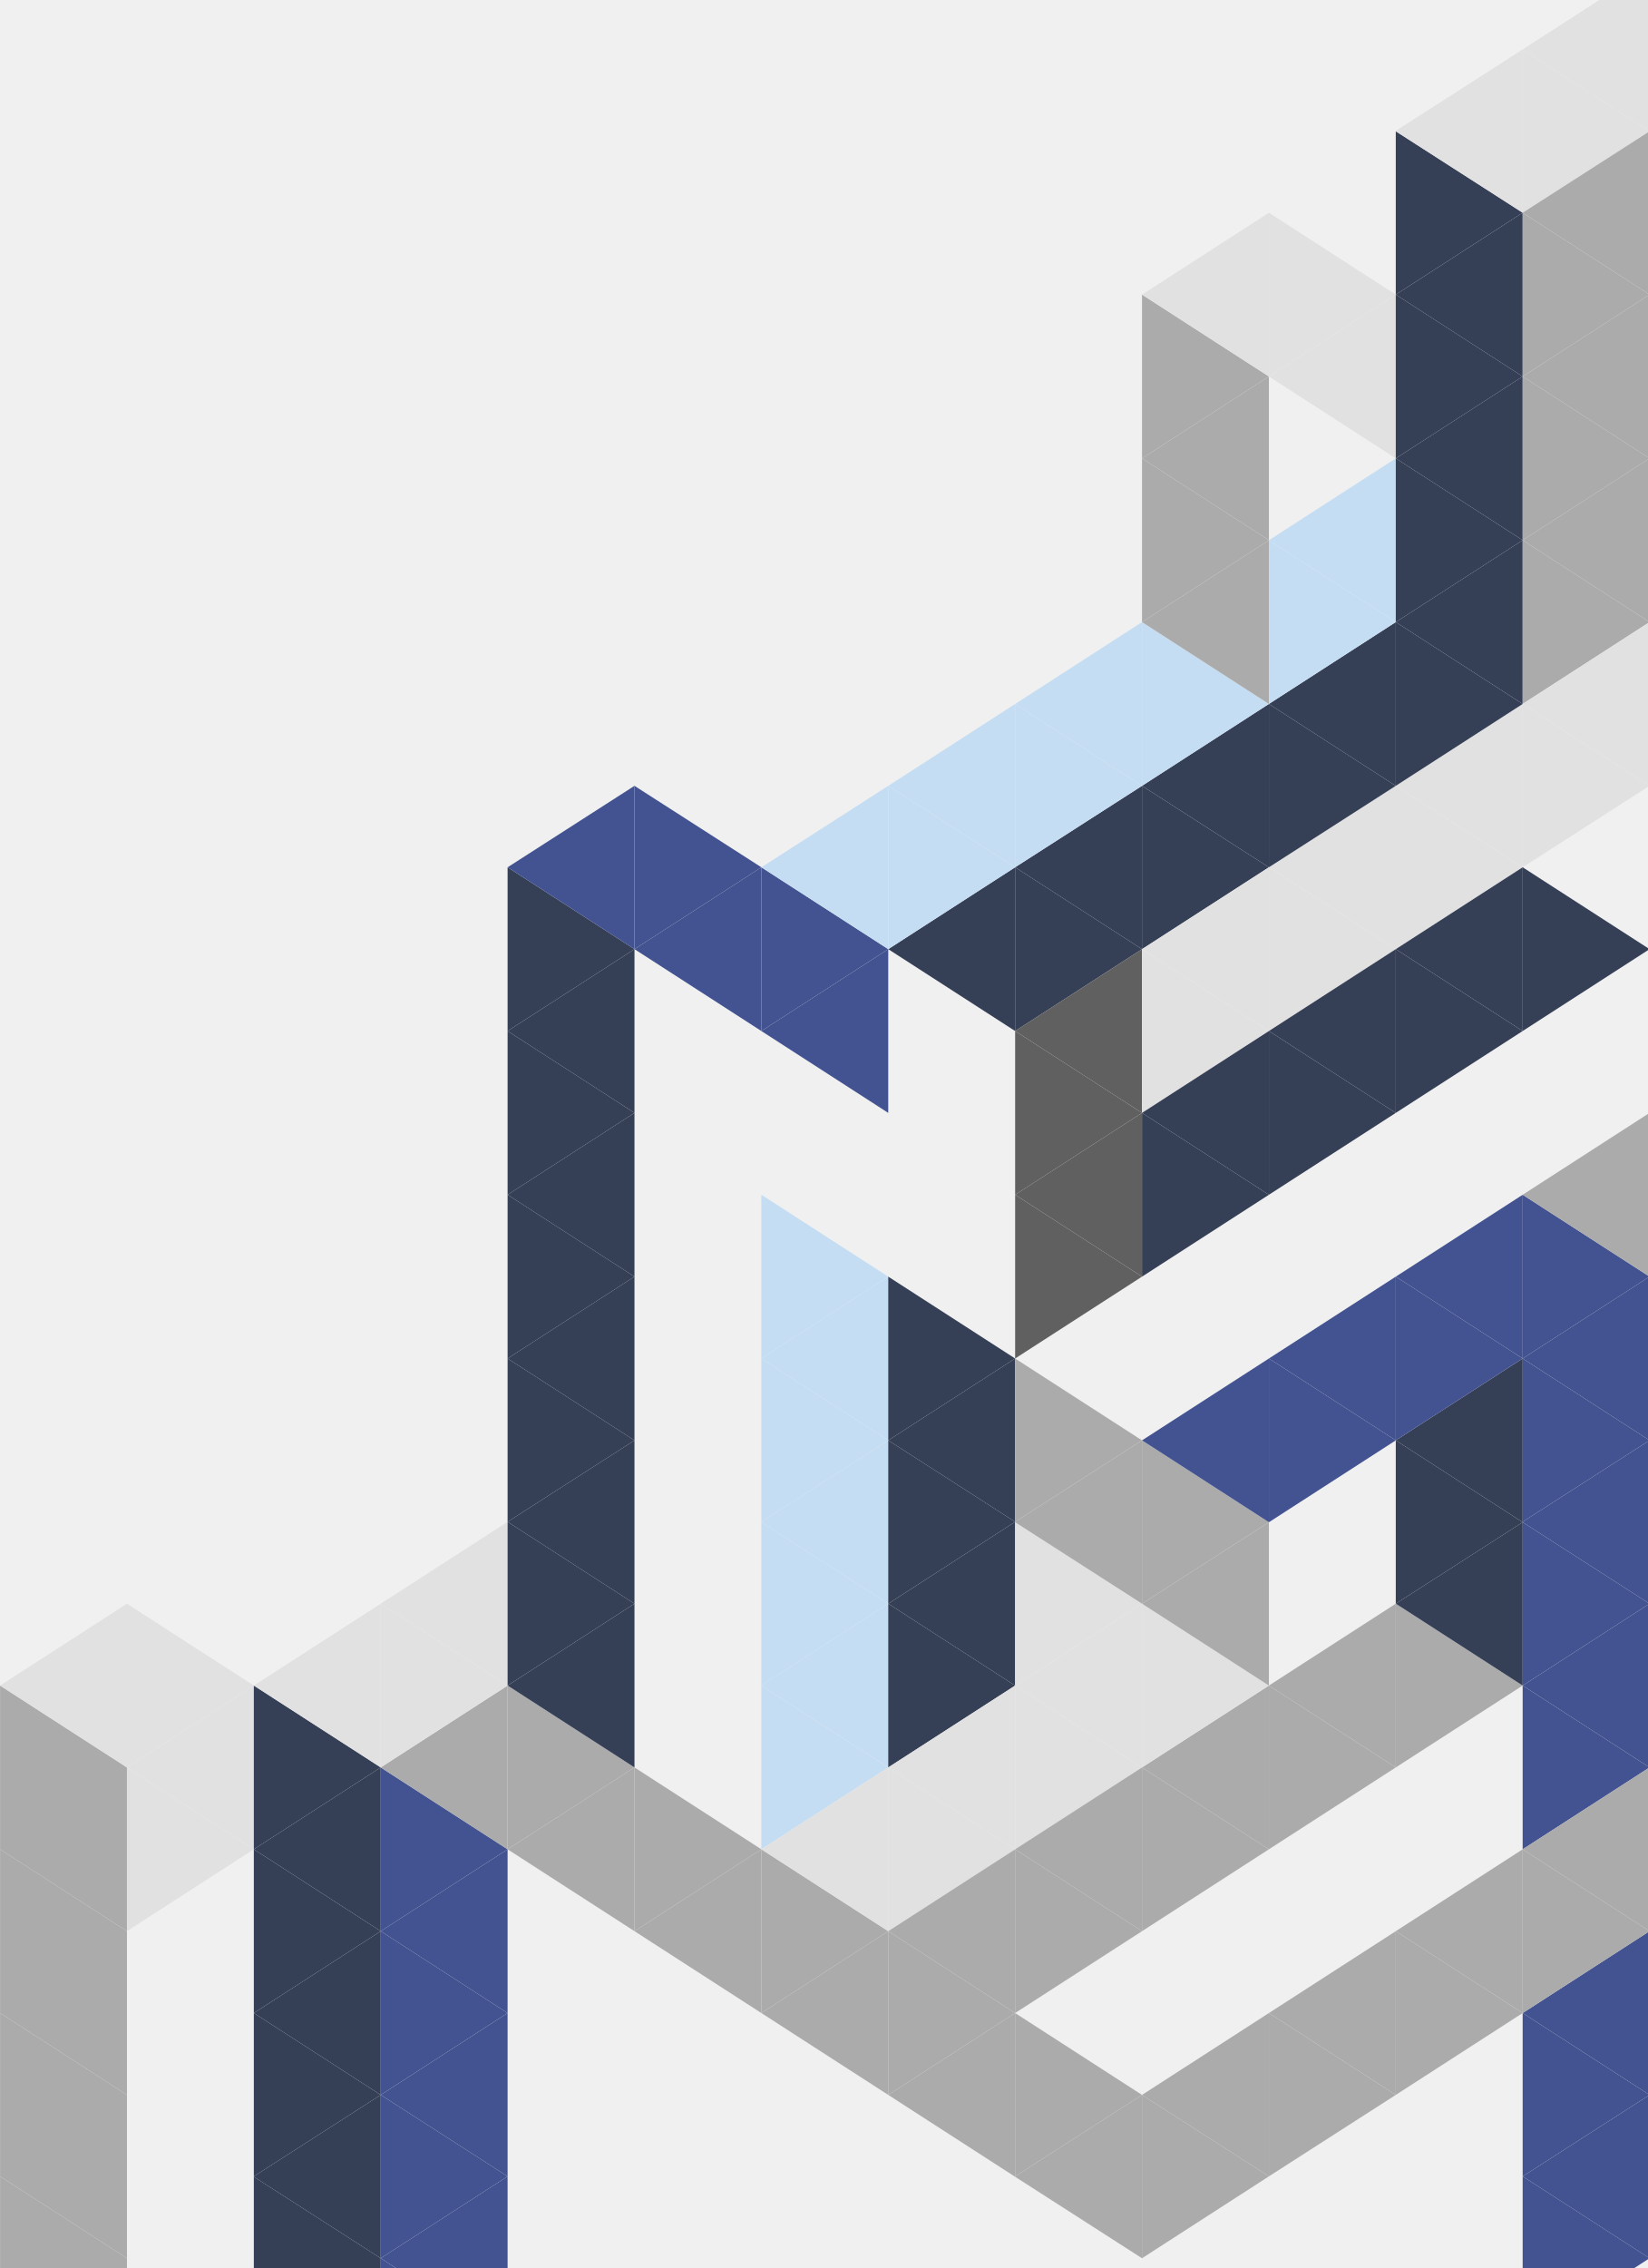
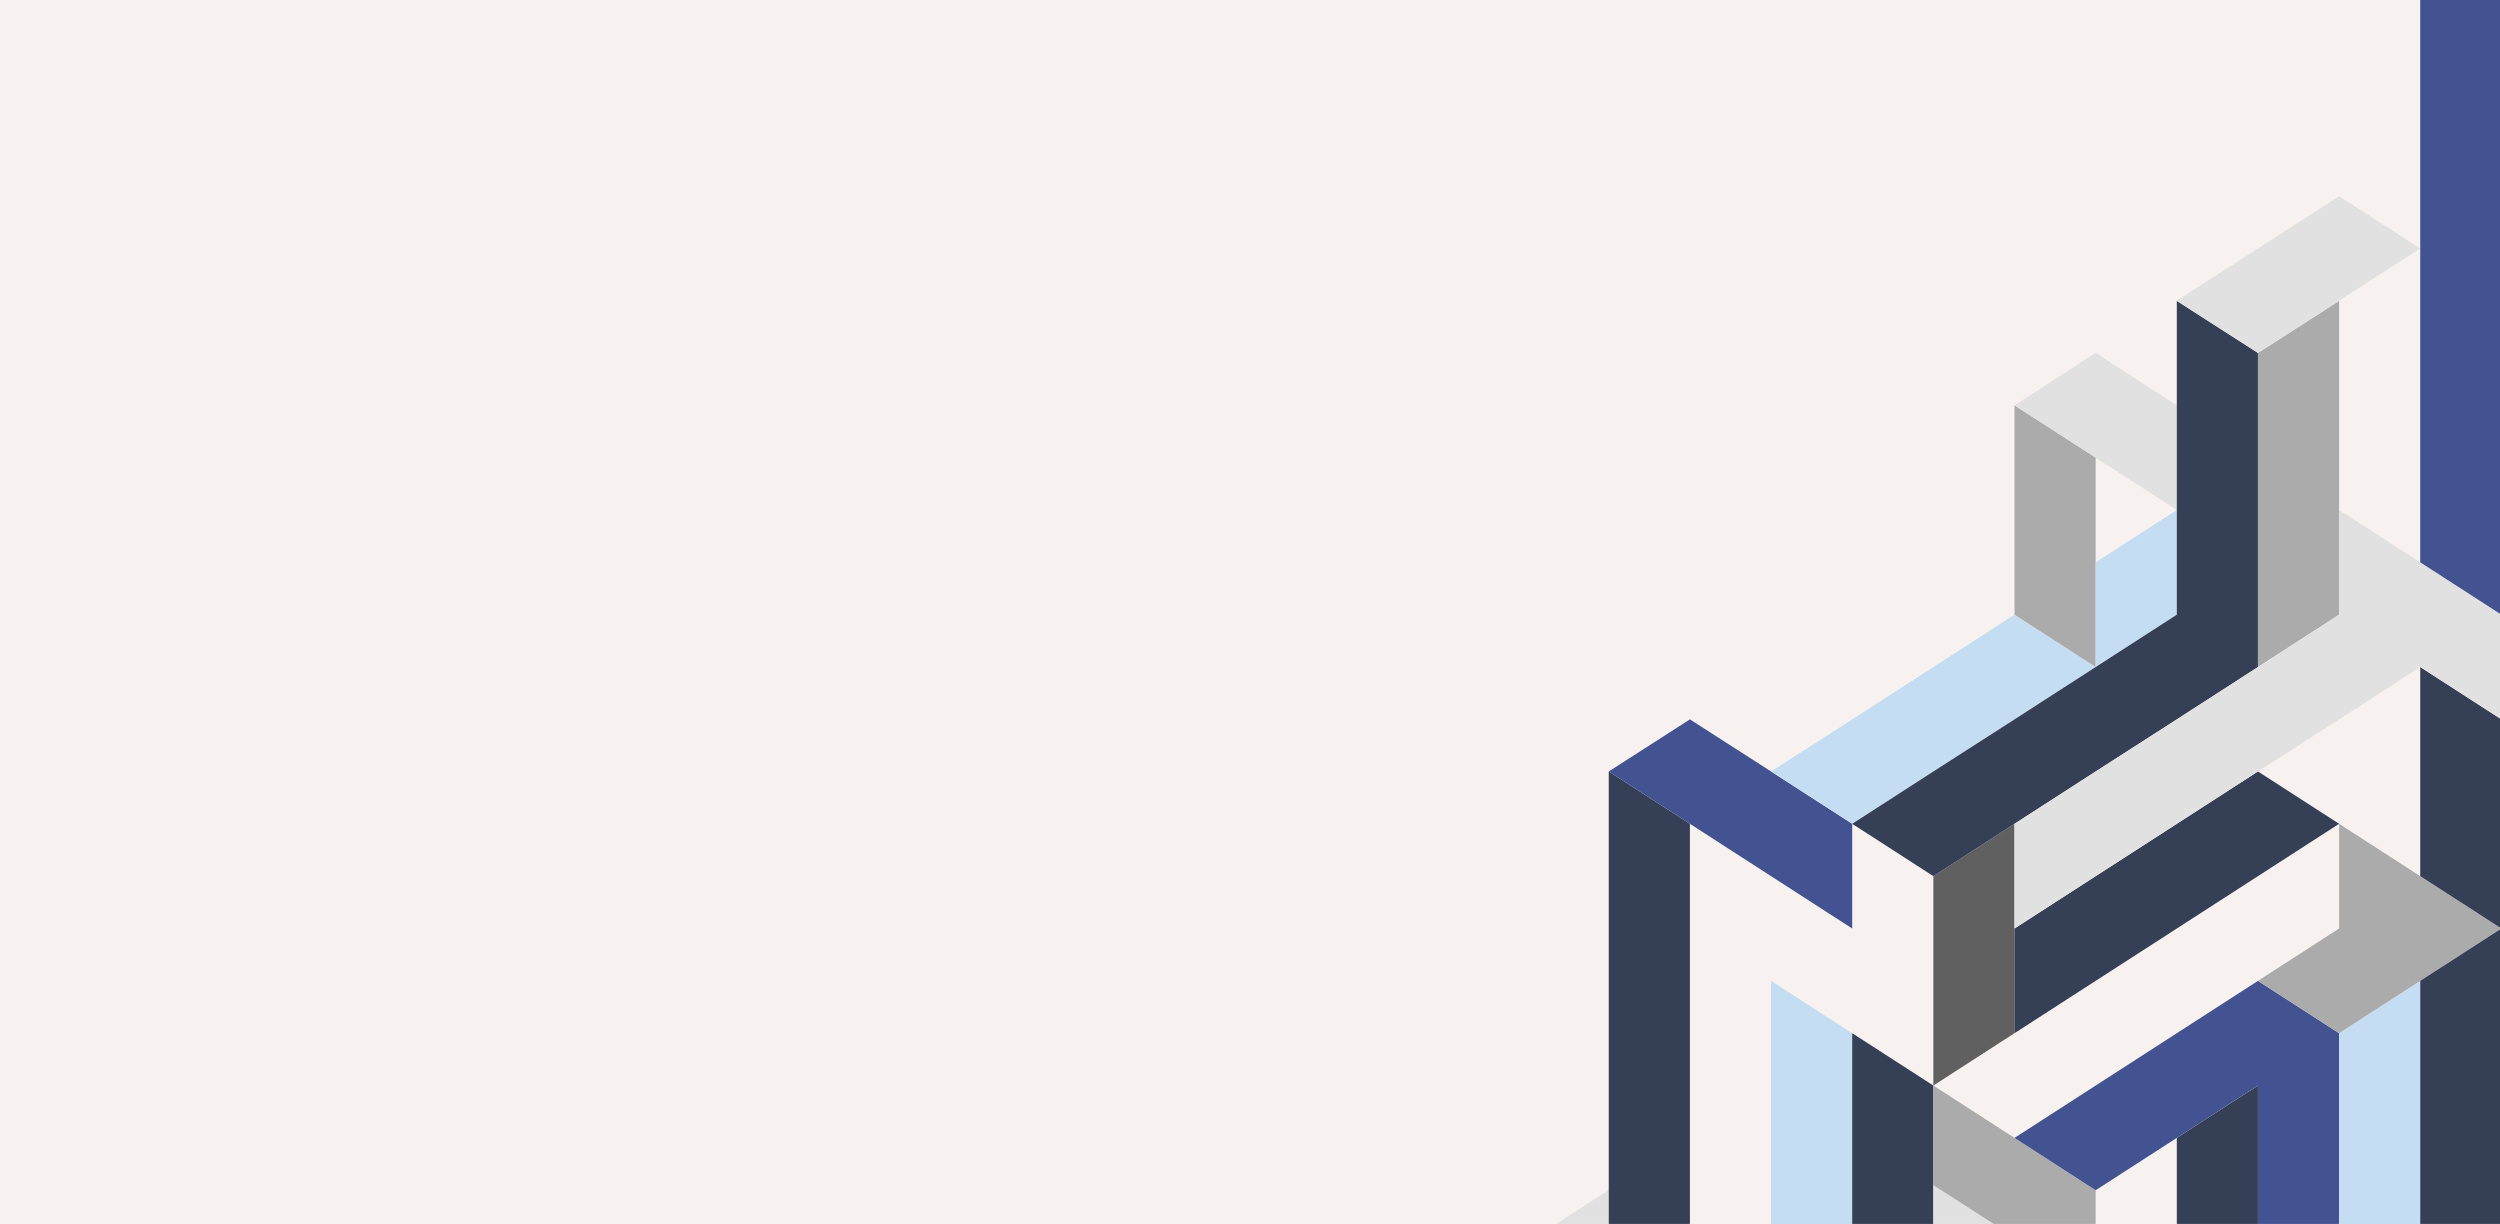
- <svg xmlns="http://www.w3.org/2000/svg" width="531" height="731" viewBox="0 0 531 731" fill="none">
-   <path d="M0.021 701.465V754.24L40.926 780.627V727.852L0.021 701.465Z" fill="#ABABAB" />
-   <path d="M0.021 648.824V701.465L40.926 727.852V675.212L0.021 648.824Z" fill="#ABABAB" />
-   <path d="M40.926 622.437L0.021 596.049V648.824L40.926 675.211V622.437Z" fill="#ABABAB" />
-   <path d="M40.926 569.662L0.021 543.275V596.049L40.926 622.437V569.662Z" fill="#ABABAB" />
-   <path d="M0.021 543.275L40.926 569.662V516.887L0.021 543.275Z" fill="#E1E1E1" />
-   <path d="M40.926 569.662V622.437L81.832 596.049L40.926 569.662Z" fill="#E1E1E1" />
-   <path d="M40.926 516.887V569.662L81.832 543.275L40.926 516.887Z" fill="#E1E1E1" />
-   <path d="M40.926 569.662L81.832 596.049V543.275L40.926 569.662Z" fill="#E1E1E1" />
-   <path d="M122.736 727.852L81.831 701.599V754.24L122.736 780.627V779.957V727.852Z" fill="#353F56" />
-   <path d="M81.831 701.465V701.599L122.736 727.853V675.212L81.831 701.465Z" fill="#353F56" />
-   <path d="M81.831 648.824V701.465L122.736 675.212L81.831 648.824Z" fill="#353F56" />
-   <path d="M81.831 648.824L122.736 675.211V622.437L81.831 648.824Z" fill="#353F56" />
-   <path d="M81.831 596.049V648.824L122.736 622.437L81.831 596.049Z" fill="#353F56" />
-   <path d="M81.831 543.275V596.049L122.736 569.662L81.831 543.275Z" fill="#353F56" />
-   <path d="M81.831 543.275L122.736 569.662V516.887L81.831 543.275Z" fill="#E1E1E1" />
-   <path d="M81.831 596.049L122.736 622.437V569.662L81.831 596.049Z" fill="#353F56" />
-   <path d="M122.737 727.853V779.958H123.816L163.642 754.24L122.737 727.853Z" fill="#435391" />
-   <path d="M122.737 727.852L163.642 754.24V701.599V701.465L122.737 727.852Z" fill="#435391" />
-   <path d="M122.737 675.212V727.853L163.642 701.465L122.737 675.212Z" fill="#435391" />
-   <path d="M122.737 675.212L163.642 701.465V648.824L122.737 675.212Z" fill="#435391" />
-   <path d="M122.737 622.437V675.211L163.642 648.824L122.737 622.437Z" fill="#435391" />
-   <path d="M122.737 569.662V622.437L163.642 596.049L122.737 569.662Z" fill="#435391" />
-   <path d="M122.737 569.662L163.642 596.049V543.275L122.737 569.662Z" fill="#ABABAB" />
-   <path d="M122.737 516.887V569.662L163.642 543.275L122.737 516.887Z" fill="#E1E1E1" />
-   <path d="M122.737 516.887L163.642 543.274V490.5L122.737 516.887Z" fill="#E1E1E1" />
-   <path d="M122.737 622.437L163.642 648.824V596.049L122.737 622.437Z" fill="#435391" />
-   <path d="M163.642 543.275V596.049L204.547 569.662L163.642 543.275Z" fill="#ABABAB" />
-   <path d="M163.642 543.275L204.547 569.662V516.887L163.642 543.275Z" fill="#353F56" />
-   <path d="M163.642 490.5V543.274L204.547 516.887L163.642 490.5Z" fill="#353F56" />
-   <path d="M163.642 437.859V490.5L204.547 464.246L163.642 437.859Z" fill="#353F56" />
-   <path d="M163.642 437.859L204.547 464.246V411.471L163.642 437.859Z" fill="#353F56" />
-   <path d="M163.642 385.084V437.859L204.547 411.472L163.642 385.084Z" fill="#353F56" />
-   <path d="M163.642 332.309V385.084L204.547 358.697L163.642 332.309Z" fill="#353F56" />
-   <path d="M163.642 279.535V332.309L204.547 305.922L163.642 279.535Z" fill="#353F56" />
-   <path d="M163.642 279.535L204.547 305.922V253.281L163.642 279.535Z" fill="#435391" />
-   <path d="M163.642 332.309L204.547 358.697V305.922L163.642 332.309Z" fill="#353F56" />
-   <path d="M163.642 385.084L204.547 411.471V358.697L163.642 385.084Z" fill="#353F56" />
-   <path d="M163.642 490.5L204.547 516.887V464.246L163.642 490.5Z" fill="#353F56" />
-   <path d="M163.642 596.049L204.547 622.437V569.662L163.642 596.049Z" fill="#ABABAB" />
-   <path d="M204.547 622.437L245.452 648.824V596.049L204.547 622.437Z" fill="#ABABAB" />
-   <path d="M204.547 569.662V622.437L245.452 596.049L204.547 569.662Z" fill="#ABABAB" />
-   <path d="M204.547 253.281V305.922L245.452 279.535L204.547 253.281Z" fill="#435391" />
-   <path d="M204.547 305.922L245.452 332.309V279.535L204.547 305.922Z" fill="#435391" />
-   <path d="M245.452 648.824L286.357 675.211V622.437L245.452 648.824Z" fill="#ABABAB" />
-   <path d="M245.452 596.049V648.824L286.357 622.437L245.452 596.049Z" fill="#ABABAB" />
-   <path d="M245.452 543.275V596.049L286.357 569.662L245.452 543.275Z" fill="#C5DDF2" />
-   <path d="M245.452 543.275L286.357 569.662V516.887L245.452 543.275Z" fill="#C5DDF2" />
-   <path d="M245.452 490.634V543.275L286.357 516.887L245.452 490.634Z" fill="#C5DDF2" />
-   <path d="M245.452 490.5V490.634L286.357 516.887V464.246L245.452 490.5Z" fill="#C5DDF2" />
-   <path d="M245.452 437.859V490.5L286.357 464.246L245.452 437.859Z" fill="#C5DDF2" />
-   <path d="M245.452 437.859L286.357 464.246V411.471L245.452 437.859Z" fill="#C5DDF2" />
-   <path d="M245.452 385.084V437.859L286.357 411.472L245.452 385.084Z" fill="#C5DDF2" />
-   <path d="M245.452 332.309L286.357 358.697V305.922L245.452 332.309Z" fill="#435391" />
-   <path d="M245.452 279.535V332.309L286.357 305.922L245.452 279.535Z" fill="#435391" />
-   <path d="M245.452 279.535L286.357 305.922V253.281L245.452 279.535Z" fill="#C5DDF2" />
-   <path d="M245.452 596.049L286.357 622.437V569.662L245.452 596.049Z" fill="#E1E1E1" />
-   <path d="M286.358 675.212L327.263 701.599V701.465V648.824L286.358 675.212Z" fill="#ABABAB" />
-   <path d="M286.358 622.437V675.211L327.263 648.824L286.358 622.437Z" fill="#ABABAB" />
-   <path d="M286.358 569.662V622.437L327.263 596.049L286.358 569.662Z" fill="#E1E1E1" />
-   <path d="M286.358 516.887V569.662L327.263 543.275L286.358 516.887Z" fill="#353F56" />
-   <path d="M286.358 516.887L327.263 543.274V490.634V490.5L286.358 516.887Z" fill="#353F56" />
-   <path d="M286.358 464.246V516.887L327.263 490.5L286.358 464.246Z" fill="#353F56" />
-   <path d="M286.358 464.246L327.263 490.5V437.859L286.358 464.246Z" fill="#353F56" />
-   <path d="M286.358 411.471V464.246L327.263 437.859L286.358 411.471Z" fill="#353F56" />
-   <path d="M286.358 305.922L327.263 332.309V279.535L286.358 305.922Z" fill="#353F56" />
-   <path d="M286.358 253.281V305.922L327.263 279.535L286.358 253.281Z" fill="#C5DDF2" />
-   <path d="M286.358 253.281L327.263 279.534V226.894L286.358 253.281Z" fill="#C5DDF2" />
-   <path d="M286.358 569.662L327.263 596.049V543.275L286.358 569.662Z" fill="#E1E1E1" />
-   <path d="M286.358 622.437L327.263 648.824V596.049L286.358 622.437Z" fill="#ABABAB" />
-   <path d="M327.263 701.465V701.599L368.168 727.853V675.212L327.263 701.465Z" fill="#ABABAB" />
-   <path d="M327.263 648.824V701.465L368.168 675.212L327.263 648.824Z" fill="#ABABAB" />
-   <path d="M327.263 596.049V648.824L368.168 622.437L327.263 596.049Z" fill="#ABABAB" />
-   <path d="M327.263 543.275V596.049L368.168 569.662L327.263 543.275Z" fill="#E1E1E1" />
-   <path d="M327.263 490.634V543.275L368.168 516.887L327.263 490.634Z" fill="#E1E1E1" />
-   <path d="M327.263 490.5V490.634L368.168 516.887V464.246L327.263 490.5Z" fill="#ABABAB" />
-   <path d="M327.263 437.859V490.5L368.168 464.246L327.263 437.859Z" fill="#ABABAB" />
-   <path d="M327.263 385.084V437.859L368.168 411.472L327.263 385.084Z" fill="#606060" />
-   <path d="M327.263 385.084L368.168 411.471V358.697L327.263 385.084Z" fill="#606060" />
-   <path d="M327.263 332.309V385.084L368.168 358.697L327.263 332.309Z" fill="#606060" />
-   <path d="M327.263 279.535V332.309L368.168 305.922L327.263 279.535Z" fill="#353F56" />
-   <path d="M327.263 279.535L368.168 305.922V253.281L327.263 279.535Z" fill="#353F56" />
-   <path d="M327.263 226.894V279.534L368.168 253.281L327.263 226.894Z" fill="#C5DDF2" />
-   <path d="M327.263 226.894L368.168 253.281V200.506L327.263 226.894Z" fill="#C5DDF2" />
-   <path d="M327.263 332.309L368.168 358.697V305.922L327.263 332.309Z" fill="#606060" />
-   <path d="M327.263 543.275L368.168 569.662V516.887L327.263 543.275Z" fill="#E1E1E1" />
-   <path d="M327.263 596.049L368.168 622.437V569.662L327.263 596.049Z" fill="#ABABAB" />
-   <path d="M368.168 675.212V727.853L409.074 701.465L368.168 675.212Z" fill="#ABABAB" />
-   <path d="M368.168 675.212L409.074 701.465V648.824L368.168 675.212Z" fill="#ABABAB" />
-   <path d="M368.168 569.662V622.437L409.074 596.049L368.168 569.662Z" fill="#ABABAB" />
-   <path d="M368.168 569.662L409.074 596.049V543.275L368.168 569.662Z" fill="#ABABAB" />
-   <path d="M368.168 516.887V569.662L409.074 543.275L368.168 516.887Z" fill="#E1E1E1" />
-   <path d="M368.168 464.246V516.887L409.074 490.634L368.168 464.246Z" fill="#ABABAB" />
-   <path d="M368.168 464.246L409.074 490.634V437.859L368.168 464.246Z" fill="#435391" />
-   <path d="M368.168 358.697V411.471L409.074 385.084L368.168 358.697Z" fill="#353F56" />
-   <path d="M368.168 305.922V358.697L409.074 332.309L368.168 305.922Z" fill="#E1E1E1" />
-   <path d="M368.168 253.281V305.922L409.074 279.535L368.168 253.281Z" fill="#353F56" />
-   <path d="M368.168 253.281L409.074 279.534V226.894L368.168 253.281Z" fill="#353F56" />
-   <path d="M368.168 200.506V253.281L409.074 226.894L368.168 200.506Z" fill="#C5DDF2" />
-   <path d="M368.168 200.506L409.074 226.894V174.119L368.168 200.506Z" fill="#ABABAB" />
-   <path d="M368.168 147.732V200.506L409.074 174.119L368.168 147.732Z" fill="#ABABAB" />
-   <path d="M368.168 94.957V147.732L409.074 121.344L368.168 94.957Z" fill="#ABABAB" />
-   <path d="M368.168 94.957L409.074 121.344V68.57L368.168 94.957Z" fill="#E1E1E1" />
-   <path d="M368.168 147.732L409.074 174.119V121.344L368.168 147.732Z" fill="#ABABAB" />
-   <path d="M368.168 305.922L409.074 332.309V279.535L368.168 305.922Z" fill="#E1E1E1" />
-   <path d="M368.168 358.697L409.074 385.084V332.309L368.168 358.697Z" fill="#353F56" />
-   <path d="M368.168 516.887L409.074 543.275V490.634L368.168 516.887Z" fill="#ABABAB" />
-   <path d="M409.074 648.824V701.465L449.979 675.212L409.074 648.824Z" fill="#ABABAB" />
-   <path d="M409.074 543.275V596.049L449.979 569.662L409.074 543.275Z" fill="#ABABAB" />
-   <path d="M409.074 543.275L449.979 569.662V516.887L409.074 543.275Z" fill="#ABABAB" />
-   <path d="M409.074 437.859V490.634L449.979 464.246L409.074 437.859Z" fill="#435391" />
-   <path d="M409.074 437.859L449.979 464.246V411.471L409.074 437.859Z" fill="#435391" />
-   <path d="M409.074 332.309V385.084L449.979 358.697L409.074 332.309Z" fill="#353F56" />
-   <path d="M409.074 279.535V332.309L449.979 305.922L409.074 279.535Z" fill="#E1E1E1" />
-   <path d="M409.074 279.535L449.979 305.922V253.281L409.074 279.535Z" fill="#E1E1E1" />
-   <path d="M409.074 226.894V279.534L449.979 253.281L409.074 226.894Z" fill="#353F56" />
-   <path d="M409.074 226.894L449.979 253.281V200.506L409.074 226.894Z" fill="#353F56" />
-   <path d="M409.074 174.119V226.894L449.979 200.506L409.074 174.119Z" fill="#C5DDF2" />
-   <path d="M409.074 121.344L449.979 147.732V94.957L409.074 121.344Z" fill="#E1E1E1" />
-   <path d="M409.074 68.57V121.344L449.979 94.957L409.074 68.57Z" fill="#E1E1E1" />
-   <path d="M409.074 174.119L449.979 200.506V147.732L409.074 174.119Z" fill="#C5DDF2" />
-   <path d="M409.074 332.309L449.979 358.697V305.922L409.074 332.309Z" fill="#353F56" />
-   <path d="M409.074 648.824L449.979 675.211V622.437L409.074 648.824Z" fill="#ABABAB" />
-   <path d="M449.979 622.437V675.211L490.885 648.824L449.979 622.437Z" fill="#ABABAB" />
-   <path d="M449.979 622.437L490.885 648.824V596.049L449.979 622.437Z" fill="#ABABAB" />
-   <path d="M449.979 516.887V569.662L490.885 543.275L449.979 516.887Z" fill="#ABABAB" />
-   <path d="M449.979 516.887L490.885 543.275V490.634L449.979 516.887Z" fill="#353F56" />
-   <path d="M449.979 464.246V516.887L490.885 490.634L449.979 464.246Z" fill="#353F56" />
-   <path d="M449.979 464.246L490.885 490.634V490.5V437.859L449.979 464.246Z" fill="#353F56" />
-   <path d="M449.979 411.471V464.246L490.885 437.859L449.979 411.471Z" fill="#435391" />
-   <path d="M449.979 305.922V358.697L490.885 332.309L449.979 305.922Z" fill="#353F56" />
-   <path d="M449.979 253.281V305.922L490.885 279.535L449.979 253.281Z" fill="#E1E1E1" />
-   <path d="M449.979 253.281L490.885 279.534V226.894L449.979 253.281Z" fill="#E1E1E1" />
-   <path d="M449.979 200.506V253.281L490.885 226.894L449.979 200.506Z" fill="#353F56" />
-   <path d="M449.979 147.732V200.506L490.885 174.119L449.979 147.732Z" fill="#353F56" />
-   <path d="M449.979 147.732L490.885 174.119V121.344L449.979 147.732Z" fill="#353F56" />
-   <path d="M449.979 94.957V147.732L490.885 121.344L449.979 94.957Z" fill="#353F56" />
-   <path d="M449.979 42.316V94.957L490.885 68.569L449.979 42.316Z" fill="#353F56" />
-   <path d="M449.979 42.182V42.316L490.885 68.569V15.928L449.979 42.182Z" fill="#E1E1E1" />
-   <path d="M449.979 94.957L490.885 121.344V68.57L449.979 94.957Z" fill="#353F56" />
-   <path d="M449.979 200.506L490.885 226.894V174.119L449.979 200.506Z" fill="#353F56" />
-   <path d="M449.979 305.922L490.885 332.309V279.535L449.979 305.922Z" fill="#353F56" />
-   <path d="M449.979 411.472L490.885 437.859V385.084L449.979 411.472Z" fill="#435391" />
-   <path d="M490.884 701.465V754.24L531.79 727.852L490.884 701.465Z" fill="#435391" />
-   <path d="M490.884 648.824V701.465L531.79 675.212L490.884 648.824Z" fill="#435391" />
-   <path d="M490.884 648.824L531.79 675.211V622.437L490.884 648.824Z" fill="#435391" />
-   <path d="M490.884 596.049V648.824L531.79 622.437L490.884 596.049Z" fill="#ABABAB" />
-   <path d="M490.884 543.275V596.049L531.79 569.662L490.884 543.275Z" fill="#435391" />
-   <path d="M490.884 543.275L531.79 569.662V516.887L490.884 543.275Z" fill="#435391" />
-   <path d="M490.884 490.634V543.275L531.79 516.887L490.884 490.634Z" fill="#435391" />
-   <path d="M490.884 490.5V490.634L531.79 516.887V464.246L490.884 490.5Z" fill="#435391" />
-   <path d="M490.884 437.859V490.5L531.79 464.246L490.884 437.859Z" fill="#435391" />
-   <path d="M490.884 437.859L531.79 464.246V411.471L490.884 437.859Z" fill="#435391" />
-   <path d="M490.884 385.084V437.859L531.79 411.472L490.884 385.084Z" fill="#435391" />
-   <path d="M490.884 279.535V332.309L531.79 305.922L490.884 279.535Z" fill="#353F56" />
-   <path d="M490.884 226.894V279.534L531.79 253.281L490.884 226.894Z" fill="#E1E1E1" />
-   <path d="M490.884 174.119V226.894L531.79 200.506L490.884 174.119Z" fill="#ABABAB" />
-   <path d="M490.884 174.119L531.79 200.506V147.732L490.884 174.119Z" fill="#ABABAB" />
-   <path d="M490.884 121.344V174.119L531.79 147.732L490.884 121.344Z" fill="#ABABAB" />
-   <path d="M490.884 68.57V121.344L531.79 94.957L490.884 68.57Z" fill="#ABABAB" />
-   <path d="M490.884 15.928V68.569L531.79 42.316L490.884 15.928Z" fill="#E1E1E1" />
-   <path d="M490.884 15.929L531.79 42.316V42.182V-10.459L490.884 15.929Z" fill="#E1E1E1" />
-   <path d="M490.884 68.569L531.79 94.957V42.316L490.884 68.569Z" fill="#ABABAB" />
-   <path d="M490.884 121.344L531.79 147.732V94.957L490.884 121.344Z" fill="#ABABAB" />
-   <path d="M490.884 226.894L531.79 253.281V200.506L490.884 226.894Z" fill="#E1E1E1" />
-   <path d="M490.884 385.084L531.79 411.471V358.697L490.884 385.084Z" fill="#ABABAB" />
-   <path d="M490.884 596.049L531.79 622.437V569.662L490.884 596.049Z" fill="#ABABAB" />
-   <path d="M490.884 701.465L531.79 727.853V675.212L490.884 701.465Z" fill="#435391" />
+ <svg xmlns="http://www.w3.org/2000/svg" width="1920" height="940" viewBox="0 0 1920 940" fill="none">
+   <g clip-path="url(#clip0_2815_20202)">
+     <rect width="1920" height="940" fill="#F7F2F0" />
+     <path d="M1173.2 954.104L1235.52 994.307V913.901L1173.2 954.104Z" fill="#E1E1E1" />
+     <path fill-rule="evenodd" clip-rule="evenodd" d="M1297.85 632.685L1235.52 592.482V672.888V753.294V833.7V913.901V994.307L1297.85 954.104V873.902V793.497V713.091V632.685Z" fill="#353F56" />
+     <path fill-rule="evenodd" clip-rule="evenodd" d="M1360.17 833.7V753.294L1422.49 793.497V873.902V954.104L1360.17 994.307V914.105V913.901V833.7Z" fill="#C5DDF2" />
+     <path fill-rule="evenodd" clip-rule="evenodd" d="M1235.52 592.482L1297.85 552.483H1297.85V552.483L1360.17 592.482L1360.17 592.482L1360.17 592.482L1360.17 592.482V592.482L1422.49 632.685V713.091L1360.17 672.888L1360.17 672.888L1297.85 632.685L1297.85 632.685H1297.85L1235.52 592.482ZM1297.85 632.685L1360.17 592.482V592.482L1297.85 632.685V632.685Z" fill="#435391" />
+     <path fill-rule="evenodd" clip-rule="evenodd" d="M1422.49 873.902V954.104L1484.81 994.307V914.105V913.901V833.7V833.699L1422.49 793.497V873.902Z" fill="#353F56" />
+     <path fill-rule="evenodd" clip-rule="evenodd" d="M1484.81 672.888V753.294V833.7L1547.13 793.497V713.091V632.685L1484.81 672.888Z" fill="#606060" />
+     <path fill-rule="evenodd" clip-rule="evenodd" d="M1547.13 552.483V552.483L1547.13 552.483L1547.13 552.483L1484.81 592.482V512.28V512.28L1484.81 512.28L1547.13 472.078H1547.13V472.078L1609.46 512.28L1547.13 552.483ZM1484.81 512.28L1422.49 552.483V632.685L1484.81 592.482V512.28ZM1422.49 632.685L1360.17 592.482L1422.49 552.483V632.685Z" fill="#C5DDF2" />
+     <path fill-rule="evenodd" clip-rule="evenodd" d="M1547.13 311.266V391.672V472.077L1609.46 512.28V431.875V351.469L1547.13 311.266Z" fill="#ABABAB" />
+     <path fill-rule="evenodd" clip-rule="evenodd" d="M1484.81 913.901V833.7L1547.13 873.902L1547.13 873.902L1609.46 914.105V994.307L1547.13 954.104H1547.13L1484.81 914.105V913.901Z" fill="#ABABAB" />
+     <path fill-rule="evenodd" clip-rule="evenodd" d="M1609.46 271.063L1609.46 271.063V271.063L1671.78 311.266V391.672L1609.46 351.469V351.469L1547.13 311.266L1609.46 271.063V271.063L1609.46 271.063Z" fill="#E1E1E1" />
+     <path fill-rule="evenodd" clip-rule="evenodd" d="M1609.46 431.875V512.28L1671.78 472.077L1671.78 472.078V472.077V391.672L1609.46 431.875L1609.46 431.875V431.875Z" fill="#C5DDF2" />
+     <path fill-rule="evenodd" clip-rule="evenodd" d="M1671.78 873.902V954.104L1734.1 994.307V914.105V913.901V833.7L1671.78 873.902Z" fill="#353F56" />
+     <path fill-rule="evenodd" clip-rule="evenodd" d="M1671.78 311.266V231.064L1734.1 271.063L1671.78 311.266ZM1671.78 472.078V391.672V311.266V311.266L1734.1 271.063V351.469V431.875V512.28L1671.78 552.483V472.078ZM1671.78 472.078L1609.46 512.28L1547.13 552.483L1484.81 592.482V672.888L1547.13 632.685L1609.46 592.482H1609.46L1671.78 552.483V472.078ZM1484.81 672.888L1422.49 632.685L1484.81 592.482V672.888Z" fill="#353F56" />
+     <path fill-rule="evenodd" clip-rule="evenodd" d="M1734.1 753.294L1671.78 793.497V873.902L1734.1 833.7V913.901V914.105V994.307L1796.42 954.104V873.902V793.497L1734.1 753.294V753.294L1734.1 753.294L1734.1 753.294V753.294ZM1671.78 793.497L1609.46 833.699L1547.13 873.902L1609.46 914.105H1609.46L1671.78 873.902V793.497Z" fill="#435391" />
+     <path fill-rule="evenodd" clip-rule="evenodd" d="M1734.1 592.483L1671.78 632.685V713.091L1734.1 672.888V672.887L1796.42 632.685L1734.1 592.483V592.482L1734.1 592.482L1734.1 592.482V592.483ZM1609.46 753.294L1671.78 713.091V632.685L1609.46 672.888L1609.46 672.888L1547.13 713.091V793.497L1609.46 753.294H1609.46Z" fill="#353F56" />
+     <path fill-rule="evenodd" clip-rule="evenodd" d="M1796.42 231.064L1734.1 271.063V351.469V431.875V512.28L1796.42 472.078V391.672V311.266V231.064Z" fill="#ABABAB" />
+     <path fill-rule="evenodd" clip-rule="evenodd" d="M1796.42 150.659L1796.42 150.659L1796.42 150.659L1734.1 190.861L1734.1 190.861V190.861V190.862L1671.78 230.86V231.064L1734.1 271.062V271.063L1734.1 271.063L1734.1 271.063V271.062L1796.42 231.064V231.064V230.86V230.86L1858.74 190.861L1796.42 150.659Z" fill="#E1E1E1" />
+     <path fill-rule="evenodd" clip-rule="evenodd" d="M1796.42 793.497L1858.74 753.294V833.7V913.901V914.105V994.307L1796.42 954.104V873.902V793.497Z" fill="#C5DDF2" />
+     <path fill-rule="evenodd" clip-rule="evenodd" d="M1858.74 672.888L1796.42 632.685V713.091L1734.1 753.294L1796.42 793.497H1796.42L1858.74 753.294V672.888ZM1858.74 753.294V672.888L1921.06 713.091L1858.74 753.294Z" fill="#ABABAB" />
+     <path fill-rule="evenodd" clip-rule="evenodd" d="M1858.74 592.482V512.28L1921.06 552.483V552.483V632.685L1858.74 592.482ZM1858.74 672.888L1921.06 713.091V632.685L1858.74 592.482V672.888Z" fill="#353F56" />
+     <path fill-rule="evenodd" clip-rule="evenodd" d="M1796.42 472.077V391.672L1858.74 431.875L1858.74 431.875V431.875V512.28L1796.87 472.365L1858.74 512.28L1796.42 552.483H1796.42L1734.1 592.481V592.482L1671.78 632.685V552.483L1734.1 512.281V512.28L1796.42 472.078V472.077ZM1671.78 552.483L1609.46 592.482L1547.13 632.685V713.091L1609.46 672.888H1609.46L1671.78 632.685V552.483ZM1858.74 512.28L1921.06 552.483V472.078L1858.74 512.28ZM1858.74 512.28V431.875L1921.06 472.077L1858.74 512.28Z" fill="#E1E1E1" />
+     <path fill-rule="evenodd" clip-rule="evenodd" d="M1858.74 -50.356V30.05L1921.06 70.252V-10.153L1858.74 -50.356ZM1921.06 70.253L1858.74 30.05V110.456V190.861V271.063V271.267V351.469V431.875L1921.06 472.078V391.672V311.266V231.064V150.659V70.253Z" fill="#435391" />
+     <path fill-rule="evenodd" clip-rule="evenodd" d="M1858.74 753.294V753.294V833.7V913.901V914.105V994.307L1921.06 954.104V873.902V793.497V713.091L1858.74 753.294Z" fill="#353F56" />
+     <path d="M1484.81 910.195V990.396L1547.13 950.193L1484.81 910.195Z" fill="#E1E1E1" />
+   </g>
+   <defs>
+     <clipPath id="clip0_2815_20202">
+       <rect width="1920" height="940" fill="white" />
+     </clipPath>
+   </defs>
</svg>
